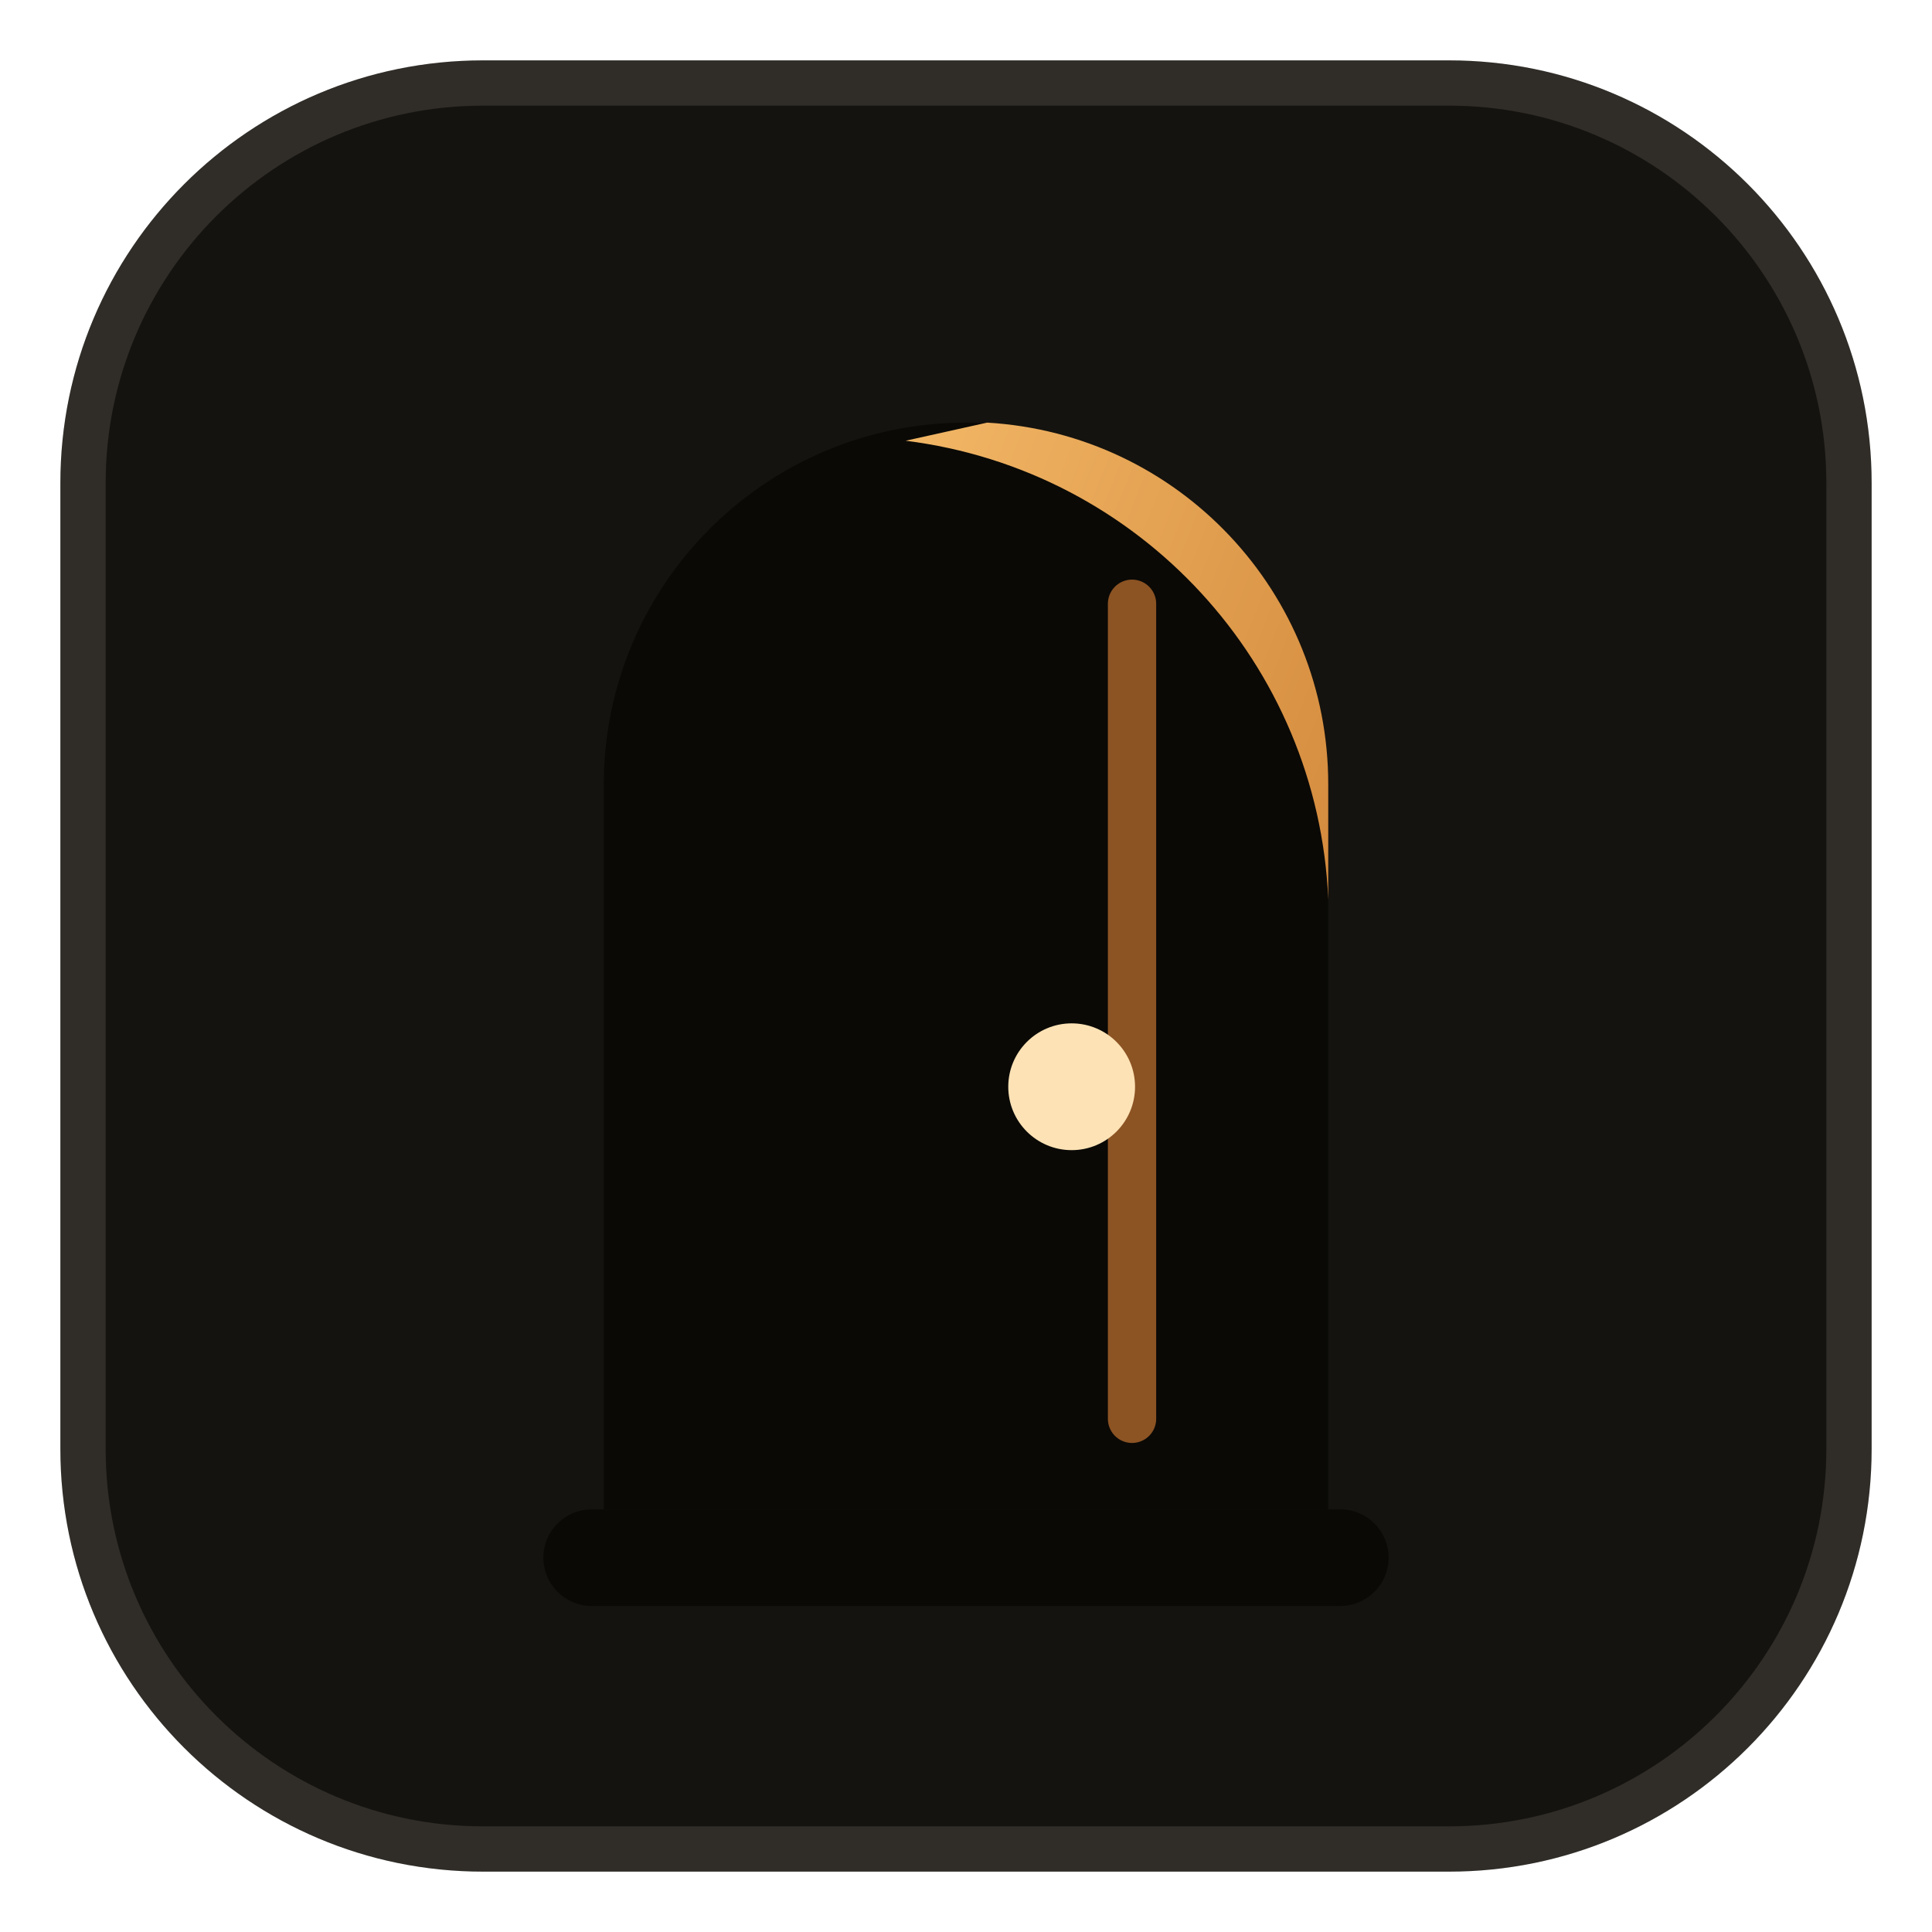
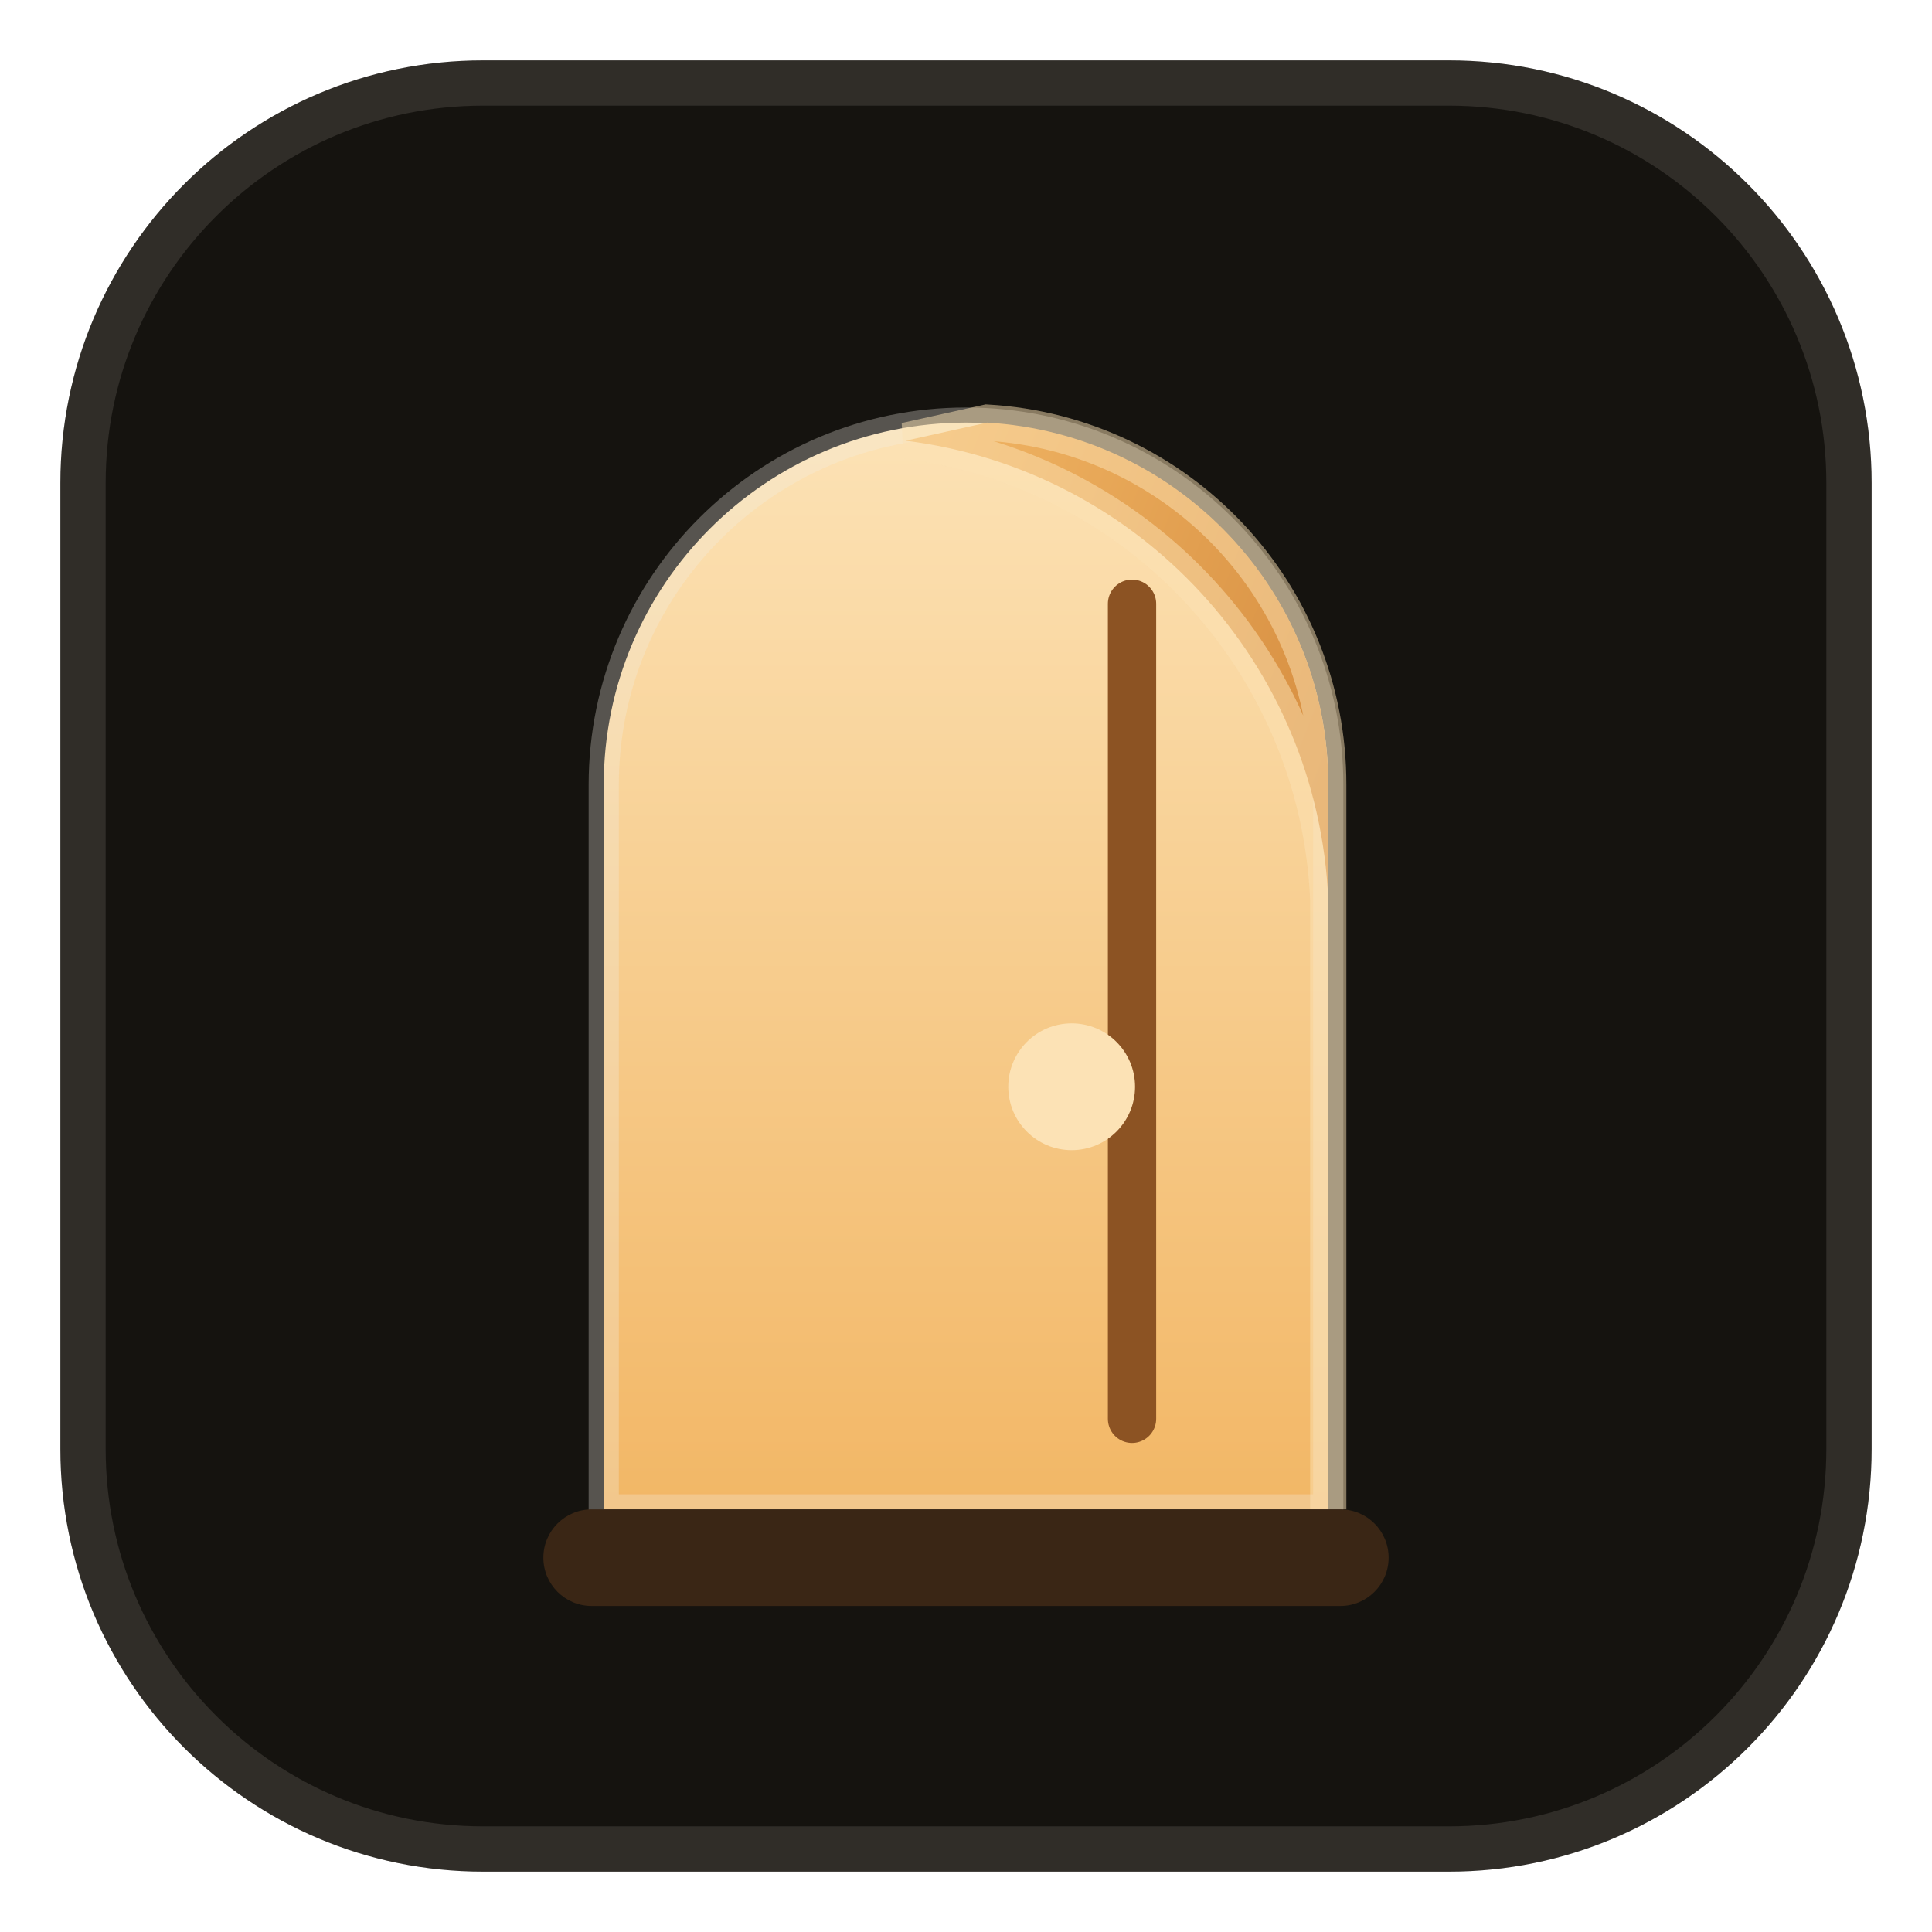
<svg xmlns="http://www.w3.org/2000/svg" viewBox="0 0 64 64" width="64" height="64" role="img" aria-label="hodor logo">
  <defs>
    <linearGradient id="leaf-d" x1="0" y1="0" x2="1" y2="1">
      <stop offset="0" stop-color="#F2B766" />
      <stop offset="1" stop-color="#C97A2E" />
    </linearGradient>
+     <linearGradient id="glow-d" x1="0" y1="0" x2="0" y2="1">
+       <stop offset="0" stop-color="#FCE2B5" />
+       <stop offset="1" stop-color="#F2B766" />
+     </linearGradient>
  </defs>
  <rect x="2" y="2" width="60" height="60" rx="14" fill="#15130F" />
  <rect x="2.75" y="2.75" width="58.5" height="58.5" rx="13.25" fill="none" stroke="#F2EDE4" stroke-opacity="0.12" stroke-width="1.5" />
-   <path d="M20 50 V26 a12 12 0 0 1 24 0 V50 Z" fill="#0A0906" />
-   <path d="M44 50 V26 a12 12 0 0 0 -11.3 -12 L30 14.6 a16 16 0 0 1 14 15.2 V50 Z" fill="url(#leaf-d)" />
+   <path d="M20 50 V26 a12 12 0 0 1 24 0 V50 Z" fill="url(#glow-d)" stroke="#F2EDE4" stroke-opacity="0.3" stroke-width="1" />
+   <path d="M44 50 V26 a12 12 0 0 0 -11.3 -12 L30 14.6 a16 16 0 0 1 14 15.2 V50 Z" fill="url(#leaf-d)" stroke="#FCE2B5" stroke-opacity="0.5" stroke-width="1.2" />
  <line x1="37.5" y1="20" x2="37.5" y2="47" stroke="#8C5323" stroke-width="1.6" stroke-linecap="round" />
  <circle cx="35.5" cy="36" r="2.1" fill="#FCE2B5" />
-   <rect x="18" y="50" width="28" height="3.2" rx="1.6" fill="#0A0906" />
+   <rect x="18" y="50" width="28" height="3.2" rx="1.6" fill="#3A2615" />
</svg>
